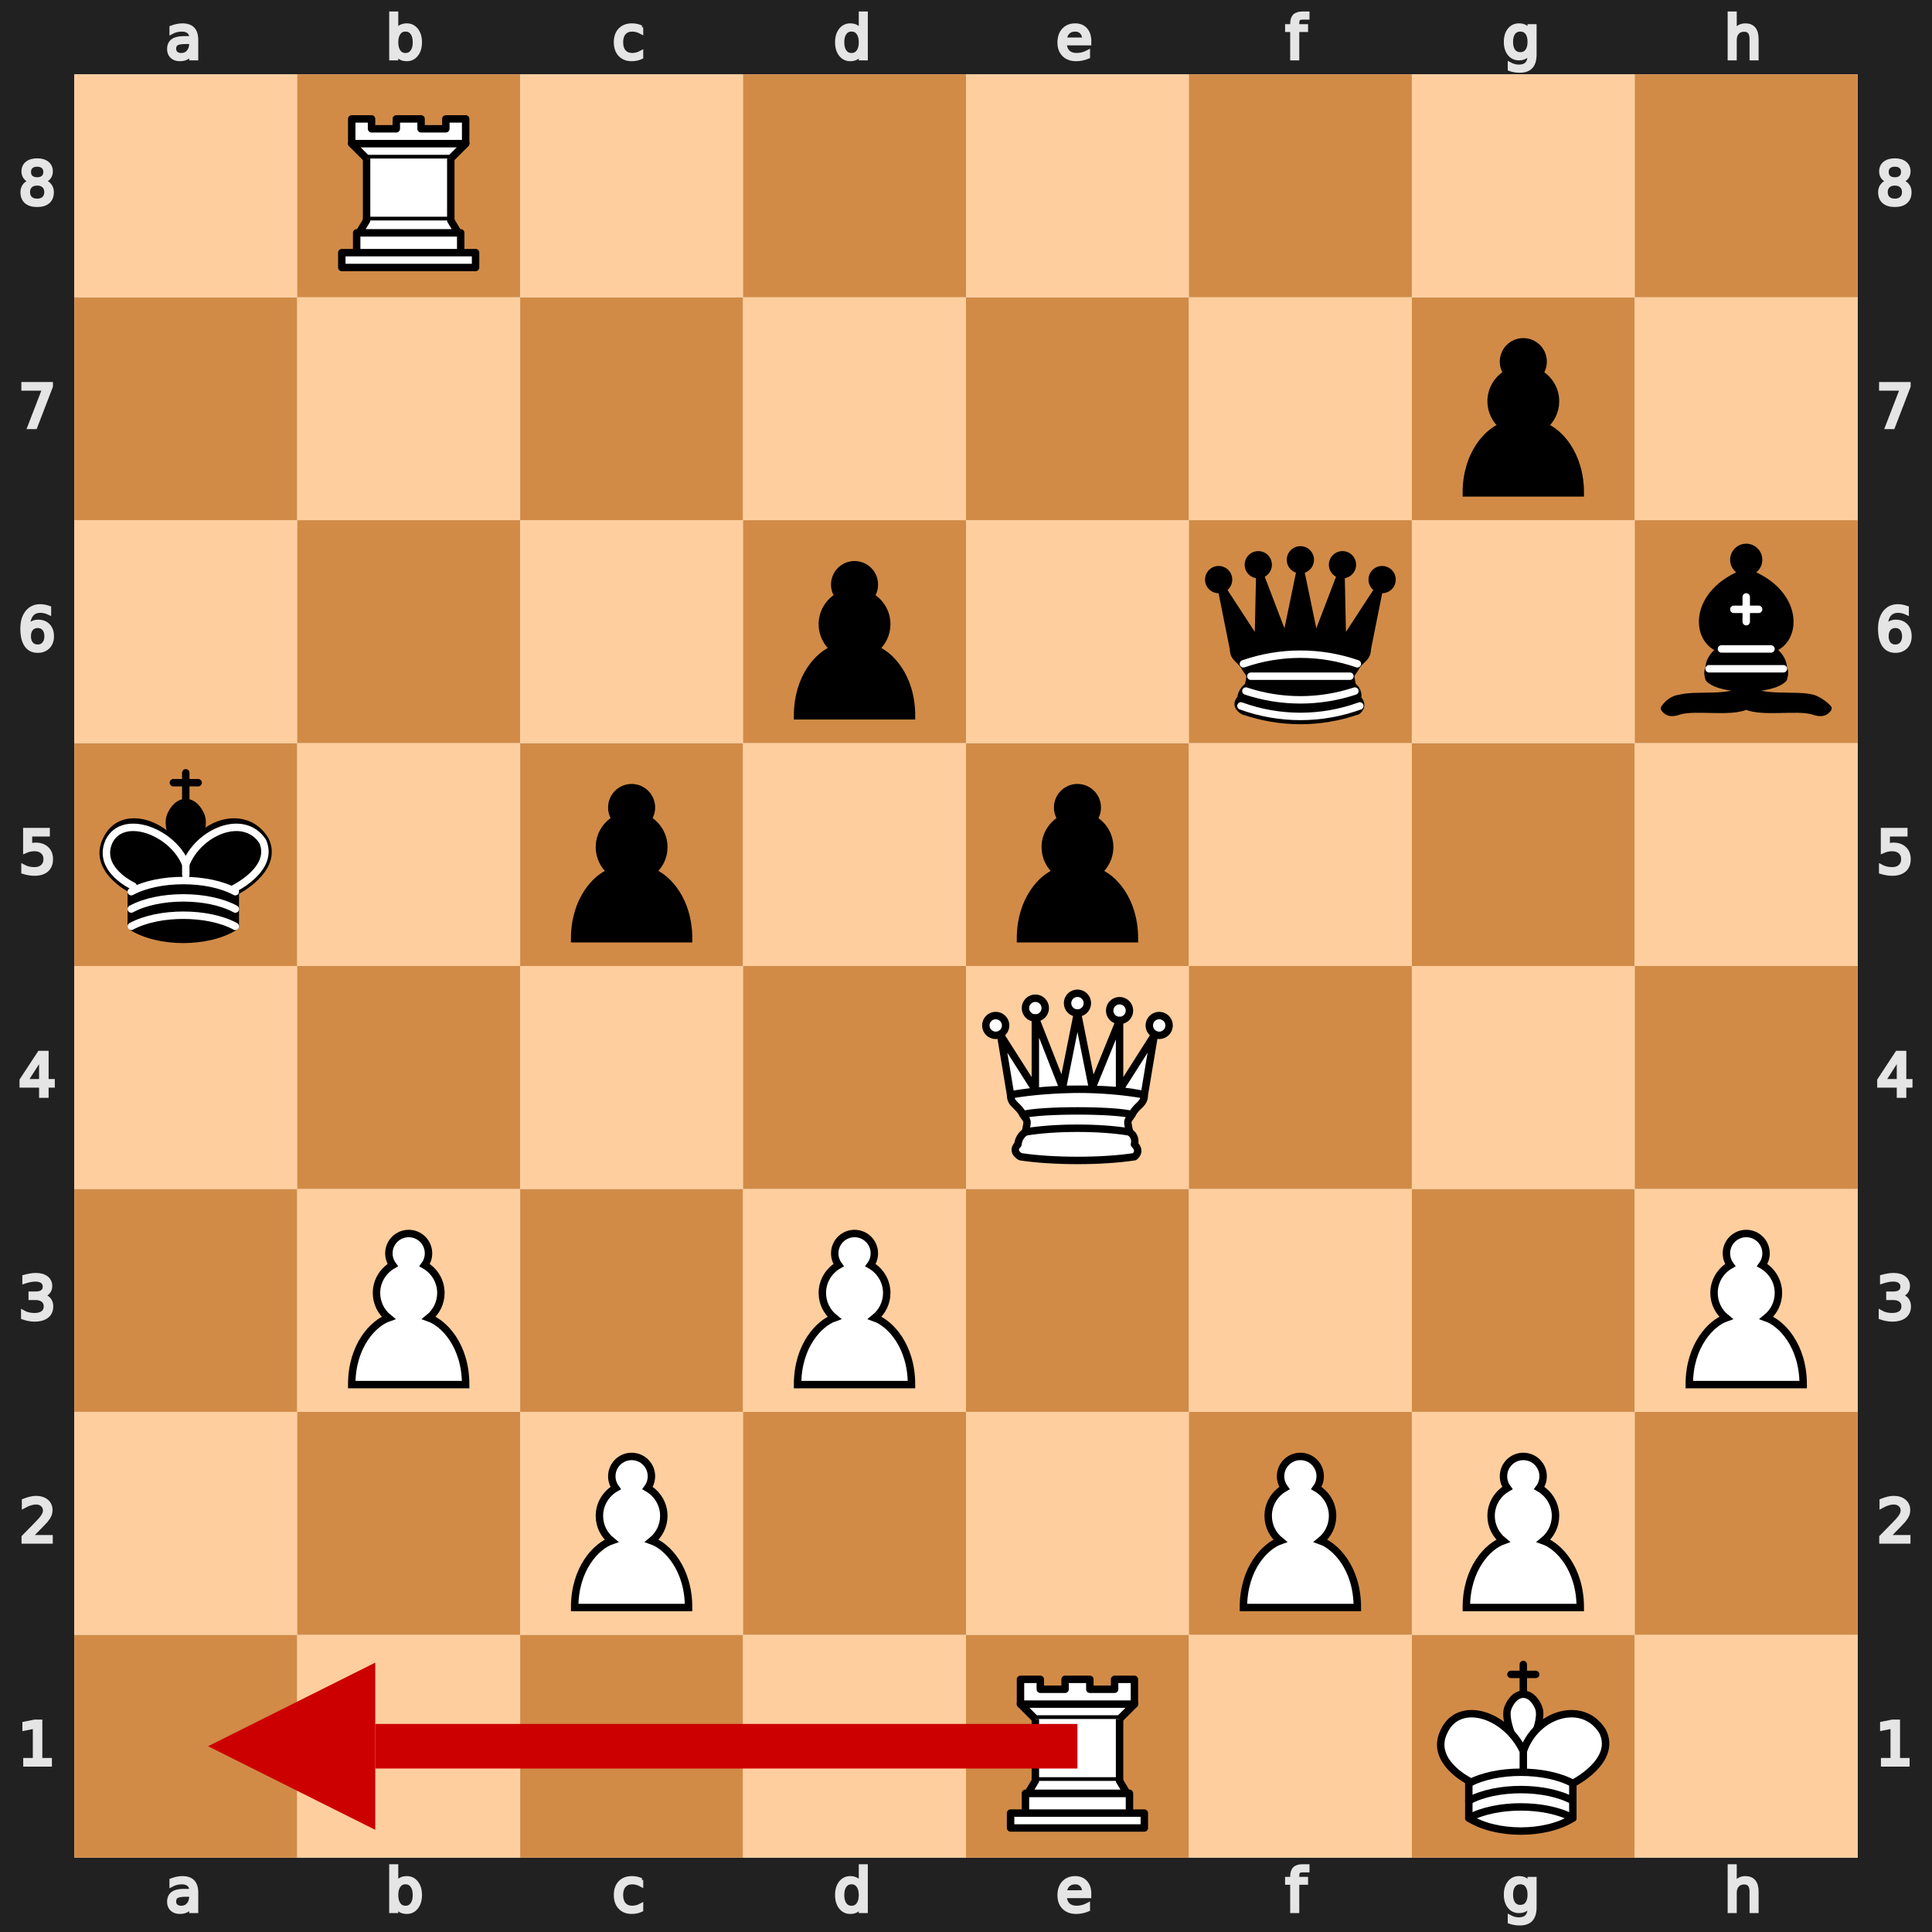
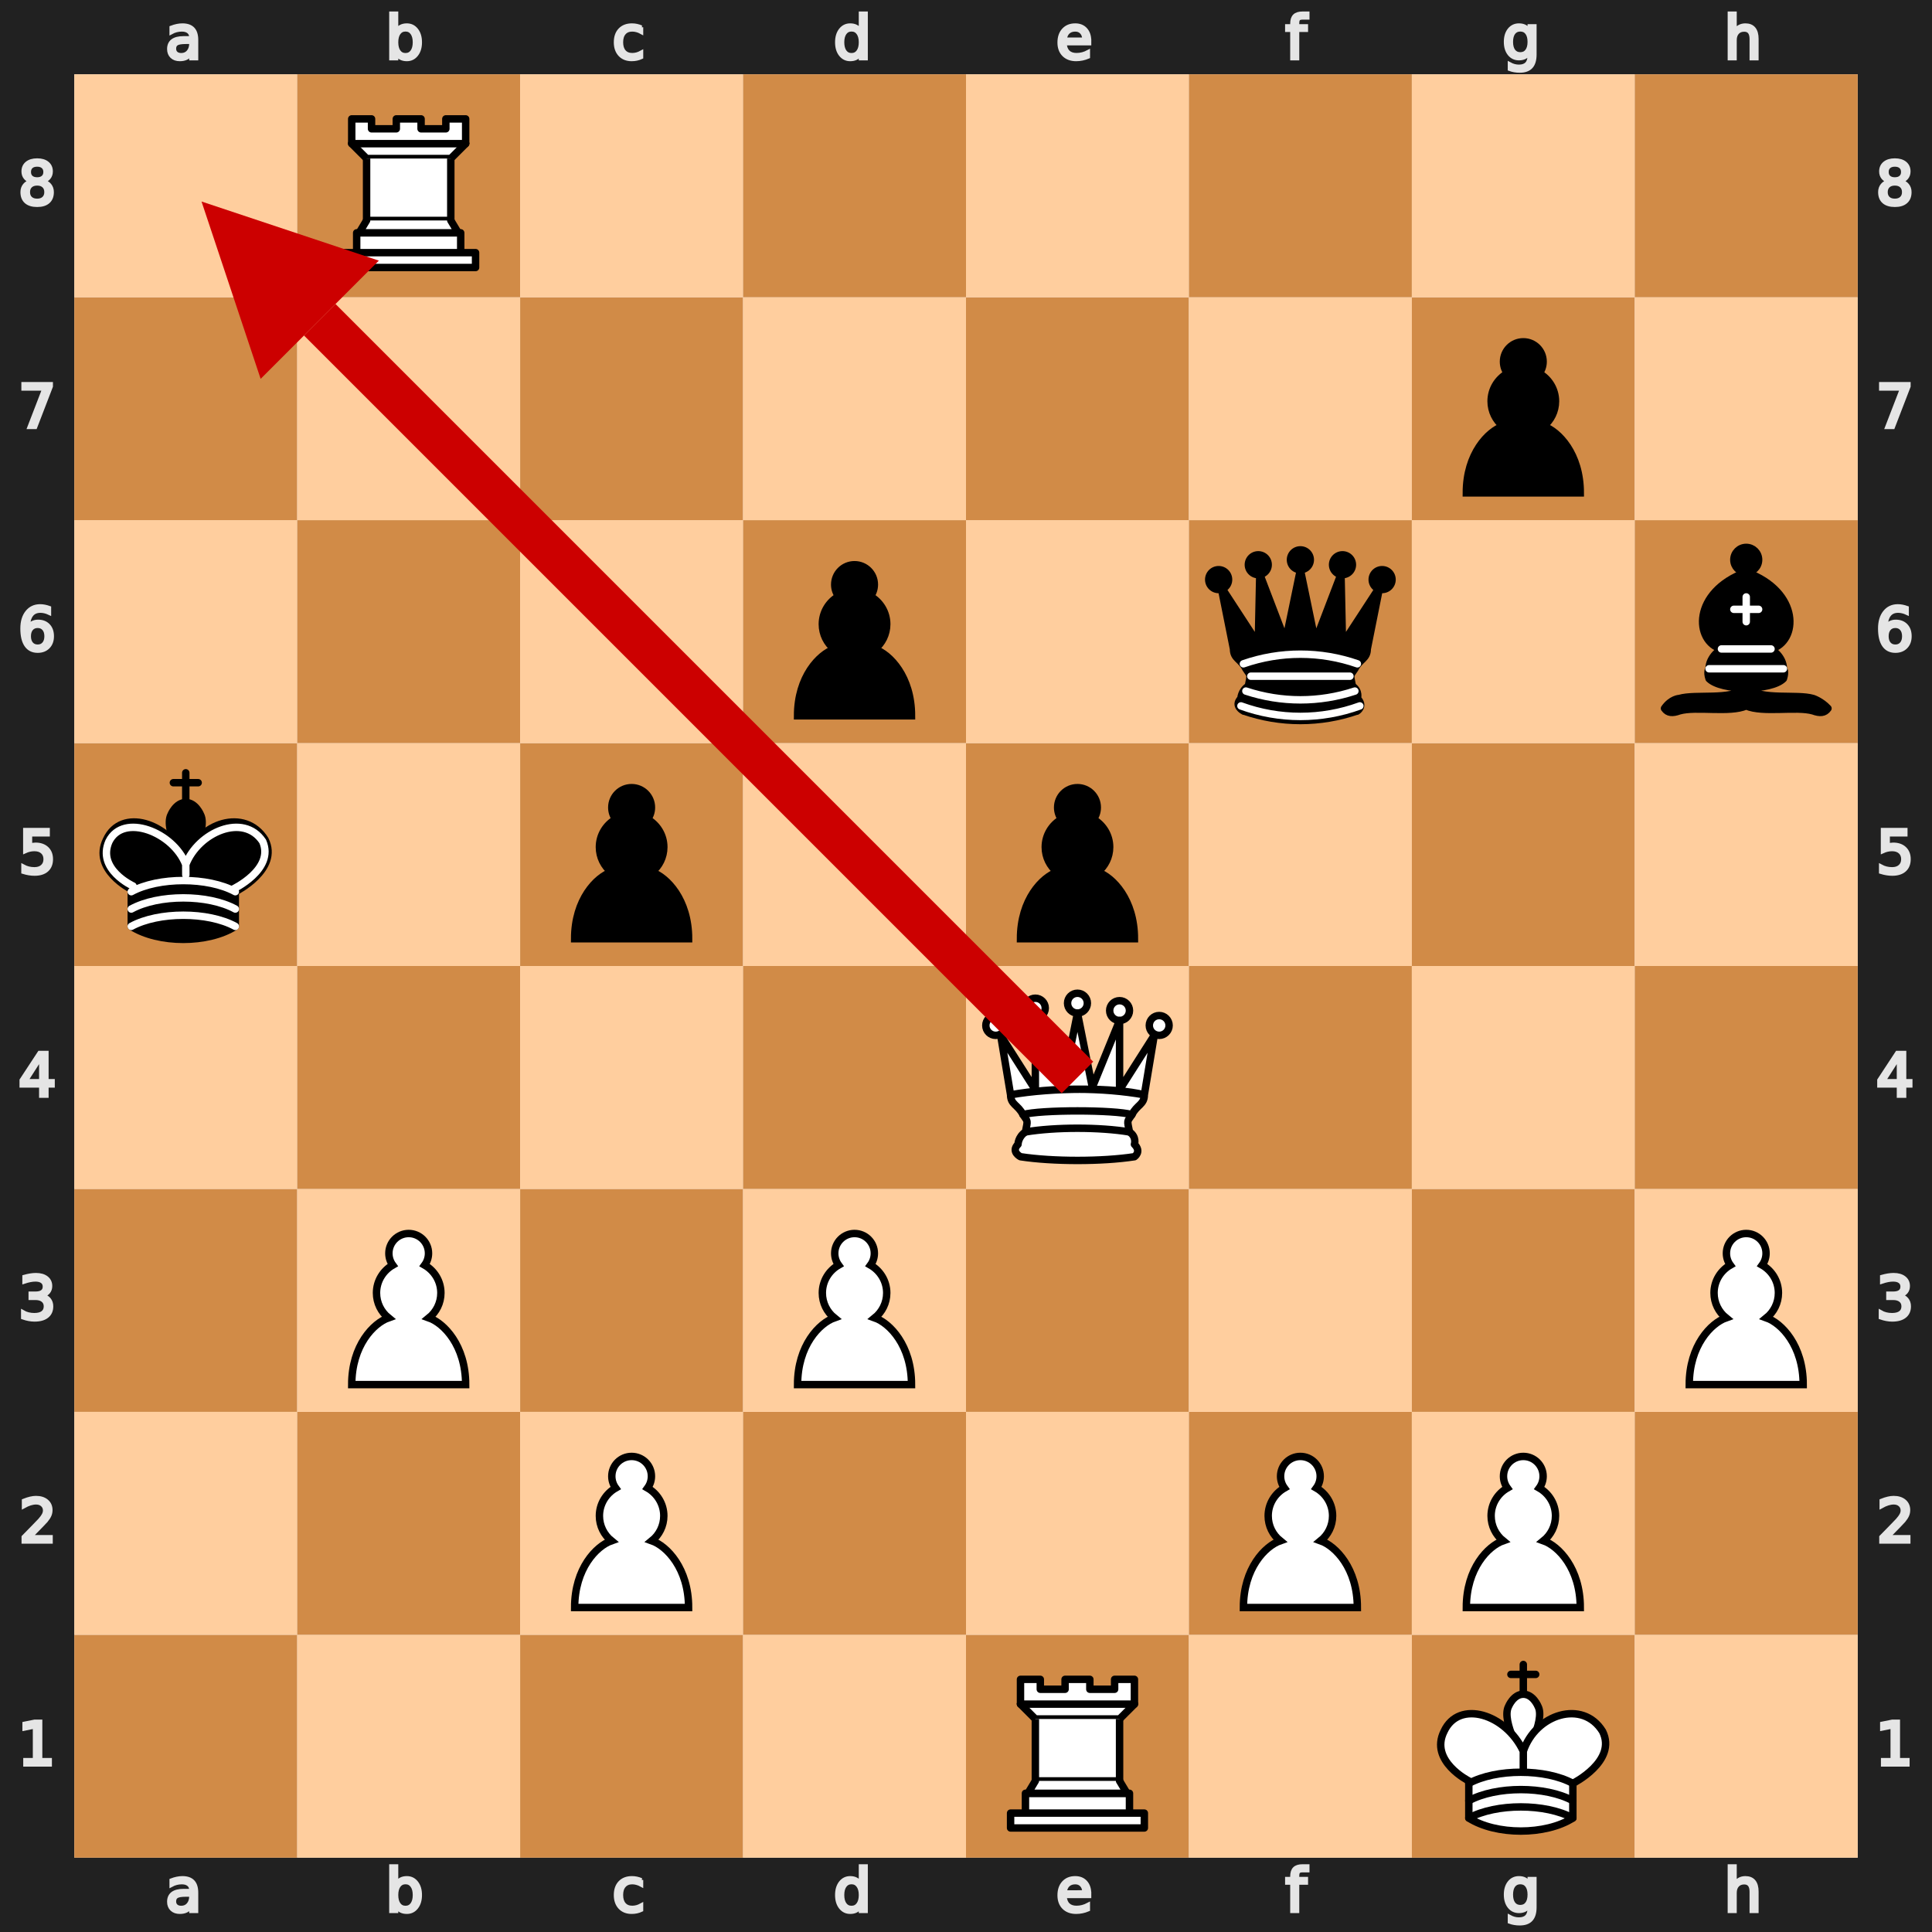
<svg xmlns="http://www.w3.org/2000/svg" xmlns:xlink="http://www.w3.org/1999/xlink" viewBox="0 0 390 390" width="520" height="520">
  <defs>
    <g id="white-pawn" class="white pawn">
      <path d="M22.5 9c-2.21 0-4 1.79-4 4 0 .89.29 1.71.78 2.38C17.33 16.5 16 18.59 16 21c0 2.03.94 3.84 2.41 5.03-3 1.06-7.41 5.55-7.41 13.47h23c0-7.92-4.41-12.41-7.41-13.47 1.47-1.19 2.41-3 2.41-5.03 0-2.41-1.33-4.5-3.28-5.62.49-.67.78-1.49.78-2.38 0-2.21-1.79-4-4-4z" fill="#fff" stroke="#000" stroke-width="1.5" stroke-linecap="round" />
    </g>
    <g id="white-rook" class="white rook" fill="#fff" fill-rule="evenodd" stroke="#000" stroke-width="1.5" stroke-linecap="round" stroke-linejoin="round">
      <path d="M9 39h27v-3H9v3zM12 36v-4h21v4H12zM11 14V9h4v2h5V9h5v2h5V9h4v5" stroke-linecap="butt" />
      <path d="M34 14l-3 3H14l-3-3" />
      <path d="M31 17v12.5H14V17" stroke-linecap="butt" stroke-linejoin="miter" />
      <path d="M31 29.5l1.5 2.5h-20l1.5-2.5" />
      <path d="M11 14h23" fill="none" stroke-linejoin="miter" />
    </g>
    <g id="white-queen" class="white queen" fill="#fff" fill-rule="evenodd" stroke="#000" stroke-width="1.5" stroke-linecap="round" stroke-linejoin="round">
      <path d="M8 12a2 2 0 1 1-4 0 2 2 0 1 1 4 0zM24.5 7.5a2 2 0 1 1-4 0 2 2 0 1 1 4 0zM41 12a2 2 0 1 1-4 0 2 2 0 1 1 4 0zM16 8.5a2 2 0 1 1-4 0 2 2 0 1 1 4 0zM33 9a2 2 0 1 1-4 0 2 2 0 1 1 4 0z" />
      <path d="M9 26c8.5-1.5 21-1.5 27 0l2-12-7 11V11l-5.5 13.5-3-15-3 15-5.5-14V25L7 14l2 12zM9 26c0 2 1.5 2 2.5 4 1 1.5 1 1 .5 3.5-1.5 1-1.5 2.5-1.5 2.5-1.5 1.5.5 2.5.5 2.5 6.5 1 16.5 1 23 0 0 0 1.5-1 0-2.5 0 0 .5-1.5-1-2.5-.5-2.5-.5-2 .5-3.5 1-2 2.5-2 2.5-4-8.5-1.5-18.5-1.5-27 0z" stroke-linecap="butt" />
      <path d="M11.5 30c3.5-1 18.5-1 22 0M12 33.5c6-1 15-1 21 0" fill="none" />
    </g>
    <g id="white-king" class="white king" fill="none" fill-rule="evenodd" stroke="#000" stroke-width="1.5" stroke-linecap="round" stroke-linejoin="round">
      <path d="M22.5 11.63V6M20 8h5" stroke-linejoin="miter" />
      <path d="M22.5 25s4.5-7.5 3-10.5c0 0-1-2.5-3-2.5s-3 2.5-3 2.5c-1.5 3 3 10.5 3 10.5" fill="#fff" stroke-linecap="butt" stroke-linejoin="miter" />
      <path d="M11.5 37c5.5 3.5 15.5 3.5 21 0v-7s9-4.5 6-10.5c-4-6.5-13.5-3.5-16 4V27v-3.5c-3.5-7.5-13-10.5-16-4-3 6 5 10 5 10V37z" fill="#fff" />
      <path d="M11.5 30c5.5-3 15.5-3 21 0m-21 3.5c5.5-3 15.5-3 21 0m-21 3.5c5.5-3 15.5-3 21 0" />
    </g>
    <g id="black-pawn" class="black pawn">
      <path d="M22.5 9c-2.21 0-4 1.79-4 4 0 .89.29 1.71.78 2.38C17.33 16.5 16 18.59 16 21c0 2.03.94 3.84 2.41 5.03-3 1.06-7.41 5.55-7.41 13.47h23c0-7.92-4.41-12.41-7.41-13.47 1.47-1.19 2.41-3 2.41-5.03 0-2.41-1.33-4.5-3.28-5.62.49-.67.78-1.49.78-2.38 0-2.21-1.79-4-4-4z" fill="#000" stroke="#000" stroke-width="1.5" stroke-linecap="round" />
    </g>
    <g id="black-bishop" class="black bishop" fill="none" fill-rule="evenodd" stroke="#000" stroke-width="1.5" stroke-linecap="round" stroke-linejoin="round">
      <path d="M9 36c3.39-.97 10.11.43 13.5-2 3.39 2.43 10.11 1.03 13.5 2 0 0 1.65.54 3 2-.68.97-1.65.99-3 .5-3.39-.97-10.11.46-13.5-1-3.39 1.46-10.11.03-13.5 1-1.354.49-2.323.47-3-.5 1.354-1.94 3-2 3-2zm6-4c2.5 2.5 12.5 2.5 15 0 .5-1.5 0-2 0-2 0-2.5-2.5-4-2.5-4 5.5-1.5 6-11.5-5-15.5-11 4-10.5 14-5 15.5 0 0-2.5 1.5-2.5 4 0 0-.5.5 0 2zM25 8a2.5 2.5 0 1 1-5 0 2.5 2.5 0 1 1 5 0z" fill="#000" stroke-linecap="butt" />
      <path d="M17.5 26h10M15 30h15m-7.5-14.5v5M20 18h5" stroke="#fff" stroke-linejoin="miter" />
    </g>
    <g id="black-queen" class="black queen" fill="#000" fill-rule="evenodd" stroke="#000" stroke-width="1.5" stroke-linecap="round" stroke-linejoin="round">
      <g fill="#000" stroke="none">
        <circle cx="6" cy="12" r="2.75" />
        <circle cx="14" cy="9" r="2.75" />
        <circle cx="22.5" cy="8" r="2.75" />
        <circle cx="31" cy="9" r="2.75" />
        <circle cx="39" cy="12" r="2.75" />
      </g>
      <path d="M9 26c8.5-1.5 21-1.5 27 0l2.5-12.5L31 25l-.3-14.1-5.2 13.6-3-14.5-3 14.5-5.2-13.6L14 25 6.5 13.5 9 26zM9 26c0 2 1.5 2 2.5 4 1 1.5 1 1 .5 3.5-1.5 1-1.5 2.5-1.5 2.5-1.5 1.5.5 2.5.5 2.5 6.5 1 16.5 1 23 0 0 0 1.5-1 0-2.5 0 0 .5-1.5-1-2.5-.5-2.5-.5-2 .5-3.5 1-2 2.5-2 2.5-4-8.5-1.5-18.5-1.5-27 0z" stroke-linecap="butt" />
      <path d="M11 38.5a35 35 1 0 0 23 0" fill="none" stroke-linecap="butt" />
      <path d="M11 29a35 35 1 0 1 23 0M12.5 31.5h20M11.5 34.5a35 35 1 0 0 22 0M10.5 37.5a35 35 1 0 0 24 0" fill="none" stroke="#fff" />
    </g>
    <g id="black-king" class="black king" fill="none" fill-rule="evenodd" stroke="#000" stroke-width="1.5" stroke-linecap="round" stroke-linejoin="round">
      <path d="M22.5 11.63V6" stroke-linejoin="miter" />
      <path d="M22.5 25s4.5-7.5 3-10.5c0 0-1-2.5-3-2.5s-3 2.5-3 2.5c-1.5 3 3 10.5 3 10.5" fill="#000" stroke-linecap="butt" stroke-linejoin="miter" />
      <path d="M11.5 37c5.5 3.5 15.5 3.5 21 0v-7s9-4.5 6-10.5c-4-6.5-13.5-3.5-16 4V27v-3.5c-3.5-7.5-13-10.5-16-4-3 6 5 10 5 10V37z" fill="#000" />
      <path d="M20 8h5" stroke-linejoin="miter" />
      <path d="M32 29.5s8.5-4 6.03-9.65C34.15 14 25 18 22.5 24.5l.01 2.1-.01-2.1C20 18 9.906 14 6.997 19.85c-2.497 5.65 4.853 9 4.853 9M11.5 30c5.5-3 15.5-3 21 0m-21 3.5c5.5-3 15.5-3 21 0m-21 3.5c5.5-3 15.5-3 21 0" stroke="#fff" />
    </g>
  </defs>
  <rect x="7.5" y="7.5" width="375" height="375" fill="none" stroke="#212121" stroke-width="15" />
  <g transform="translate(20, 1) scale(0.75, 0.75)" fill="#e5e5e5" stroke="#e5e5e5">
    <path d="M23.328 10.016q-1.742 0-2.414.398-.672.398-.672 1.36 0 .765.5 1.218.508.445 1.375.445 1.196 0 1.914-.843.727-.852.727-2.258v-.32zm2.867-.594v4.992h-1.437v-1.328q-.492.797-1.227 1.18-.734.375-1.797.375-1.343 0-2.14-.75-.79-.758-.79-2.024 0-1.476.985-2.226.992-.75 2.953-.75h2.016V8.75q0-.992-.656-1.531-.649-.547-1.829-.547-.75 0-1.46.18-.711.18-1.368.539V6.062q.79-.304 1.532-.453.742-.156 1.445-.156 1.898 0 2.836.984.937.985.937 2.985z" />
  </g>
  <g transform="translate(20, 375) scale(0.75, 0.75)" fill="#e5e5e5" stroke="#e5e5e5">
    <path d="M23.328 10.016q-1.742 0-2.414.398-.672.398-.672 1.36 0 .765.5 1.218.508.445 1.375.445 1.196 0 1.914-.843.727-.852.727-2.258v-.32zm2.867-.594v4.992h-1.437v-1.328q-.492.797-1.227 1.18-.734.375-1.797.375-1.343 0-2.14-.75-.79-.758-.79-2.024 0-1.476.985-2.226.992-.75 2.953-.75h2.016V8.75q0-.992-.656-1.531-.649-.547-1.829-.547-.75 0-1.46.18-.711.18-1.368.539V6.062q.79-.304 1.532-.453.742-.156 1.445-.156 1.898 0 2.836.984.937.985.937 2.985z" />
  </g>
  <g transform="translate(65, 1) scale(0.75, 0.75)" fill="#e5e5e5" stroke="#e5e5e5">
    <path d="M24.922 10.047q0-1.586-.656-2.485-.649-.906-1.79-.906-1.14 0-1.796.906-.649.899-.649 2.485 0 1.586.649 2.492.656.898 1.797.898 1.14 0 1.789-.898.656-.906.656-2.492zm-4.89-3.055q.452-.781 1.14-1.156.695-.383 1.656-.383 1.594 0 2.586 1.266 1 1.265 1 3.328 0 2.062-1 3.328-.992 1.266-2.586 1.266-.96 0-1.656-.375-.688-.383-1.14-1.164v1.312h-1.446V2.258h1.445z" />
  </g>
  <g transform="translate(65, 375) scale(0.75, 0.75)" fill="#e5e5e5" stroke="#e5e5e5">
    <path d="M24.922 10.047q0-1.586-.656-2.485-.649-.906-1.79-.906-1.14 0-1.796.906-.649.899-.649 2.485 0 1.586.649 2.492.656.898 1.797.898 1.14 0 1.789-.898.656-.906.656-2.492zm-4.89-3.055q.452-.781 1.14-1.156.695-.383 1.656-.383 1.594 0 2.586 1.266 1 1.265 1 3.328 0 2.062-1 3.328-.992 1.266-2.586 1.266-.96 0-1.656-.375-.688-.383-1.14-1.164v1.312h-1.446V2.258h1.445z" />
  </g>
  <g transform="translate(110, 1) scale(0.75, 0.75)" fill="#e5e5e5" stroke="#e5e5e5">
    <path d="M25.96 6v1.344q-.608-.336-1.226-.5-.609-.172-1.234-.172-1.398 0-2.172.89-.773.883-.773 2.485 0 1.601.773 2.492.774.883 2.172.883.625 0 1.234-.164.618-.172 1.227-.508v1.328q-.602.281-1.25.422-.64.14-1.367.14-1.977 0-3.14-1.242-1.165-1.242-1.165-3.351 0-2.14 1.172-3.367 1.18-1.227 3.227-1.227.664 0 1.296.14.633.134 1.227.407z" />
  </g>
  <g transform="translate(110, 375) scale(0.75, 0.75)" fill="#e5e5e5" stroke="#e5e5e5">
    <path d="M25.96 6v1.344q-.608-.336-1.226-.5-.609-.172-1.234-.172-1.398 0-2.172.89-.773.883-.773 2.485 0 1.601.773 2.492.774.883 2.172.883.625 0 1.234-.164.618-.172 1.227-.508v1.328q-.602.281-1.25.422-.64.14-1.367.14-1.977 0-3.14-1.242-1.165-1.242-1.165-3.351 0-2.14 1.172-3.367 1.18-1.227 3.227-1.227.664 0 1.296.14.633.134 1.227.407z" />
  </g>
  <g transform="translate(155, 1) scale(0.75, 0.75)" fill="#e5e5e5" stroke="#e5e5e5">
    <path d="M24.973 6.992V2.258h1.437v12.156h-1.437v-1.312q-.453.78-1.149 1.164-.687.375-1.656.375-1.586 0-2.586-1.266-.992-1.266-.992-3.328 0-2.063.992-3.328 1-1.266 2.586-1.266.969 0 1.656.383.696.375 1.149 1.156zm-4.899 3.055q0 1.586.649 2.492.656.898 1.797.898 1.14 0 1.796-.898.657-.906.657-2.492 0-1.586-.657-2.485-.656-.906-1.796-.906-1.141 0-1.797.906-.649.899-.649 2.485z" />
  </g>
  <g transform="translate(155, 375) scale(0.75, 0.75)" fill="#e5e5e5" stroke="#e5e5e5">
    <path d="M24.973 6.992V2.258h1.437v12.156h-1.437v-1.312q-.453.78-1.149 1.164-.687.375-1.656.375-1.586 0-2.586-1.266-.992-1.266-.992-3.328 0-2.063.992-3.328 1-1.266 2.586-1.266.969 0 1.656.383.696.375 1.149 1.156zm-4.899 3.055q0 1.586.649 2.492.656.898 1.797.898 1.14 0 1.796-.898.657-.906.657-2.492 0-1.586-.657-2.485-.656-.906-1.796-.906-1.141 0-1.797.906-.649.899-.649 2.485z" />
  </g>
  <g transform="translate(200, 1) scale(0.75, 0.75)" fill="#e5e5e5" stroke="#e5e5e5">
    <path d="M26.555 9.68v.703h-6.61q.094 1.484.89 2.265.806.774 2.235.774.828 0 1.602-.203.781-.203 1.547-.61v1.36q-.774.328-1.586.5-.813.172-1.649.172-2.093 0-3.32-1.22-1.219-1.218-1.219-3.296 0-2.148 1.157-3.406 1.164-1.266 3.132-1.266 1.766 0 2.79 1.14 1.03 1.134 1.03 3.087zm-1.438-.422q-.015-1.18-.664-1.883-.64-.703-1.703-.703-1.203 0-1.93.68-.718.68-.828 1.914z" />
  </g>
  <g transform="translate(200, 375) scale(0.75, 0.75)" fill="#e5e5e5" stroke="#e5e5e5">
    <path d="M26.555 9.68v.703h-6.61q.094 1.484.89 2.265.806.774 2.235.774.828 0 1.602-.203.781-.203 1.547-.61v1.36q-.774.328-1.586.5-.813.172-1.649.172-2.093 0-3.32-1.22-1.219-1.218-1.219-3.296 0-2.148 1.157-3.406 1.164-1.266 3.132-1.266 1.766 0 2.79 1.14 1.03 1.134 1.03 3.087zm-1.438-.422q-.015-1.18-.664-1.883-.64-.703-1.703-.703-1.203 0-1.93.68-.718.68-.828 1.914z" />
  </g>
  <g transform="translate(245, 1) scale(0.75, 0.75)" fill="#e5e5e5" stroke="#e5e5e5">
    <path d="M25.285 2.258v1.195H23.91q-.773 0-1.078.313-.297.312-.297 1.125v.773h2.367v1.117h-2.367v7.633H21.09V6.781h-1.375V5.664h1.375v-.61q0-1.46.68-2.124.68-.672 2.156-.672z" />
  </g>
  <g transform="translate(245, 375) scale(0.75, 0.75)" fill="#e5e5e5" stroke="#e5e5e5">
    <path d="M25.285 2.258v1.195H23.91q-.773 0-1.078.313-.297.312-.297 1.125v.773h2.367v1.117h-2.367v7.633H21.09V6.781h-1.375V5.664h1.375v-.61q0-1.46.68-2.124.68-.672 2.156-.672z" />
  </g>
  <g transform="translate(290, 1) scale(0.75, 0.75)" fill="#e5e5e5" stroke="#e5e5e5">
    <path d="M24.973 9.937q0-1.562-.649-2.421-.64-.86-1.804-.86-1.157 0-1.805.86-.64.859-.64 2.421 0 1.555.64 2.415.648.859 1.805.859 1.164 0 1.804-.86.649-.859.649-2.414zm1.437 3.391q0 2.234-.992 3.32-.992 1.094-3.04 1.094-.757 0-1.429-.117-.672-.11-1.304-.344v-1.398q.632.344 1.25.508.617.164 1.257.164 1.414 0 2.118-.743.703-.734.703-2.226v-.711q-.446.773-1.141 1.156-.695.383-1.664.383-1.61 0-2.594-1.227-.984-1.226-.984-3.25 0-2.03.984-3.257.985-1.227 2.594-1.227.969 0 1.664.383t1.14 1.156V5.664h1.438z" />
  </g>
  <g transform="translate(290, 375) scale(0.75, 0.75)" fill="#e5e5e5" stroke="#e5e5e5">
    <path d="M24.973 9.937q0-1.562-.649-2.421-.64-.86-1.804-.86-1.157 0-1.805.86-.64.859-.64 2.421 0 1.555.64 2.415.648.859 1.805.859 1.164 0 1.804-.86.649-.859.649-2.414zm1.437 3.391q0 2.234-.992 3.32-.992 1.094-3.04 1.094-.757 0-1.429-.117-.672-.11-1.304-.344v-1.398q.632.344 1.25.508.617.164 1.257.164 1.414 0 2.118-.743.703-.734.703-2.226v-.711q-.446.773-1.141 1.156-.695.383-1.664.383-1.61 0-2.594-1.227-.984-1.226-.984-3.25 0-2.03.984-3.257.985-1.227 2.594-1.227.969 0 1.664.383t1.14 1.156V5.664h1.438z" />
  </g>
  <g transform="translate(335, 1) scale(0.75, 0.75)" fill="#e5e5e5" stroke="#e5e5e5">
    <path d="M26.164 9.133v5.281h-1.437V9.18q0-1.243-.485-1.86-.484-.617-1.453-.617-1.164 0-1.836.742-.672.742-.672 2.024v4.945h-1.445V2.258h1.445v4.765q.516-.789 1.211-1.18.703-.39 1.617-.39 1.508 0 2.282.938.773.93.773 2.742z" />
  </g>
  <g transform="translate(335, 375) scale(0.75, 0.75)" fill="#e5e5e5" stroke="#e5e5e5">
    <path d="M26.164 9.133v5.281h-1.437V9.18q0-1.243-.485-1.86-.484-.617-1.453-.617-1.164 0-1.836.742-.672.742-.672 2.024v4.945h-1.445V2.258h1.445v4.765q.516-.789 1.211-1.18.703-.39 1.617-.39 1.508 0 2.282.938.773.93.773 2.742z" />
  </g>
  <g transform="translate(0, 335) scale(0.75, 0.75)" fill="#e5e5e5" stroke="#e5e5e5">
    <path d="M6.754 26.996h2.578v-8.898l-2.805.562v-1.437l2.79-.563h1.578v10.336h2.578v1.328h-6.72z" />
  </g>
  <g transform="translate(375, 335) scale(0.75, 0.75)" fill="#e5e5e5" stroke="#e5e5e5">
    <path d="M6.754 26.996h2.578v-8.898l-2.805.562v-1.437l2.79-.563h1.578v10.336h2.578v1.328h-6.72z" />
  </g>
  <g transform="translate(0, 290) scale(0.75, 0.75)" fill="#e5e5e5" stroke="#e5e5e5">
    <path d="M8.195 26.996h5.508v1.328H6.297v-1.328q.898-.93 2.445-2.492 1.555-1.57 1.953-2.024.758-.851 1.055-1.437.305-.594.305-1.164 0-.93-.657-1.516-.648-.586-1.695-.586-.742 0-1.57.258-.82.258-1.758.781v-1.593q.953-.383 1.781-.578.828-.196 1.516-.196 1.812 0 2.89.906 1.079.907 1.079 2.422 0 .72-.274 1.368-.265.64-.976 1.515-.196.227-1.243 1.313-1.046 1.078-2.953 3.023z" />
  </g>
  <g transform="translate(375, 290) scale(0.75, 0.75)" fill="#e5e5e5" stroke="#e5e5e5">
    <path d="M8.195 26.996h5.508v1.328H6.297v-1.328q.898-.93 2.445-2.492 1.555-1.57 1.953-2.024.758-.851 1.055-1.437.305-.594.305-1.164 0-.93-.657-1.516-.648-.586-1.695-.586-.742 0-1.57.258-.82.258-1.758.781v-1.593q.953-.383 1.781-.578.828-.196 1.516-.196 1.812 0 2.89.906 1.079.907 1.079 2.422 0 .72-.274 1.368-.265.64-.976 1.515-.196.227-1.243 1.313-1.046 1.078-2.953 3.023z" />
  </g>
  <g transform="translate(0, 245) scale(0.75, 0.75)" fill="#e5e5e5" stroke="#e5e5e5">
    <path d="M11.434 22.035q1.132.242 1.765 1.008.64.766.64 1.89 0 1.727-1.187 2.672-1.187.946-3.375.946-.734 0-1.515-.149-.774-.14-1.602-.43V26.45q.656.383 1.438.578.78.196 1.632.196 1.485 0 2.258-.586.782-.586.782-1.703 0-1.032-.727-1.61-.719-.586-2.008-.586h-1.36v-1.297h1.423q1.164 0 1.78-.46.618-.47.618-1.344 0-.899-.64-1.375-.633-.485-1.82-.485-.65 0-1.391.141-.743.14-1.633.437V16.95q.898-.25 1.68-.375.788-.125 1.484-.125 1.797 0 2.844.82 1.046.813 1.046 2.204 0 .968-.554 1.64-.555.664-1.578.922z" />
  </g>
  <g transform="translate(375, 245) scale(0.75, 0.75)" fill="#e5e5e5" stroke="#e5e5e5">
    <path d="M11.434 22.035q1.132.242 1.765 1.008.64.766.64 1.89 0 1.727-1.187 2.672-1.187.946-3.375.946-.734 0-1.515-.149-.774-.14-1.602-.43V26.45q.656.383 1.438.578.78.196 1.632.196 1.485 0 2.258-.586.782-.586.782-1.703 0-1.032-.727-1.61-.719-.586-2.008-.586h-1.36v-1.297h1.423q1.164 0 1.78-.46.618-.47.618-1.344 0-.899-.64-1.375-.633-.485-1.82-.485-.65 0-1.391.141-.743.14-1.633.437V16.95q.898-.25 1.68-.375.788-.125 1.484-.125 1.797 0 2.844.82 1.046.813 1.046 2.204 0 .968-.554 1.64-.555.664-1.578.922z" />
  </g>
  <g transform="translate(0, 200) scale(0.75, 0.75)" fill="#e5e5e5" stroke="#e5e5e5">
    <path d="M11.016 18.035L7.03 24.262h3.985zm-.414-1.375h1.984v7.602h1.664v1.312h-1.664v2.75h-1.57v-2.75H5.75v-1.523z" />
  </g>
  <g transform="translate(375, 200) scale(0.75, 0.75)" fill="#e5e5e5" stroke="#e5e5e5">
    <path d="M11.016 18.035L7.03 24.262h3.985zm-.414-1.375h1.984v7.602h1.664v1.312h-1.664v2.75h-1.57v-2.75H5.75v-1.523z" />
  </g>
  <g transform="translate(0, 155) scale(0.75, 0.75)" fill="#e5e5e5" stroke="#e5e5e5">
    <path d="M6.719 16.66h6.195v1.328h-4.75v2.86q.344-.118.688-.172.343-.063.687-.063 1.953 0 3.094 1.07 1.14 1.07 1.14 2.899 0 1.883-1.171 2.93-1.172 1.039-3.305 1.039-.735 0-1.5-.125-.758-.125-1.57-.375v-1.586q.703.383 1.453.57.75.188 1.586.188 1.351 0 2.14-.711.79-.711.79-1.93 0-1.219-.79-1.93-.789-.71-2.14-.71-.633 0-1.266.14-.625.14-1.281.438z" />
  </g>
  <g transform="translate(375, 155) scale(0.75, 0.75)" fill="#e5e5e5" stroke="#e5e5e5">
    <path d="M6.719 16.66h6.195v1.328h-4.75v2.86q.344-.118.688-.172.343-.063.687-.063 1.953 0 3.094 1.07 1.14 1.07 1.14 2.899 0 1.883-1.171 2.93-1.172 1.039-3.305 1.039-.735 0-1.5-.125-.758-.125-1.57-.375v-1.586q.703.383 1.453.57.75.188 1.586.188 1.351 0 2.14-.711.79-.711.79-1.93 0-1.219-.79-1.93-.789-.71-2.14-.71-.633 0-1.266.14-.625.14-1.281.438z" />
  </g>
  <g transform="translate(0, 110) scale(0.75, 0.75)" fill="#e5e5e5" stroke="#e5e5e5">
    <path d="M10.137 21.863q-1.063 0-1.688.727-.617.726-.617 1.992 0 1.258.617 1.992.625.727 1.688.727 1.062 0 1.68-.727.624-.734.624-1.992 0-1.266-.625-1.992-.617-.727-1.68-.727zm3.133-4.945v1.437q-.594-.28-1.204-.43-.601-.148-1.195-.148-1.562 0-2.39 1.055-.82 1.055-.938 3.188.46-.68 1.156-1.04.696-.367 1.531-.367 1.758 0 2.774 1.07 1.023 1.063 1.023 2.899 0 1.797-1.062 2.883-1.063 1.086-2.828 1.086-2.024 0-3.094-1.547-1.07-1.555-1.07-4.5 0-2.766 1.312-4.406 1.313-1.649 3.524-1.649.593 0 1.195.117.61.118 1.266.352z" />
  </g>
  <g transform="translate(375, 110) scale(0.75, 0.75)" fill="#e5e5e5" stroke="#e5e5e5">
    <path d="M10.137 21.863q-1.063 0-1.688.727-.617.726-.617 1.992 0 1.258.617 1.992.625.727 1.688.727 1.062 0 1.68-.727.624-.734.624-1.992 0-1.266-.625-1.992-.617-.727-1.68-.727zm3.133-4.945v1.437q-.594-.28-1.204-.43-.601-.148-1.195-.148-1.562 0-2.39 1.055-.82 1.055-.938 3.188.46-.68 1.156-1.04.696-.367 1.531-.367 1.758 0 2.774 1.07 1.023 1.063 1.023 2.899 0 1.797-1.062 2.883-1.063 1.086-2.828 1.086-2.024 0-3.094-1.547-1.07-1.555-1.07-4.5 0-2.766 1.312-4.406 1.313-1.649 3.524-1.649.593 0 1.195.117.61.118 1.266.352z" />
  </g>
  <g transform="translate(0, 65) scale(0.75, 0.75)" fill="#e5e5e5" stroke="#e5e5e5">
    <path d="M6.25 16.66h7.5v.672L9.516 28.324H7.867l3.985-10.336H6.25z" />
  </g>
  <g transform="translate(375, 65) scale(0.75, 0.75)" fill="#e5e5e5" stroke="#e5e5e5">
    <path d="M6.25 16.66h7.5v.672L9.516 28.324H7.867l3.985-10.336H6.25z" />
  </g>
  <g transform="translate(0, 20) scale(0.75, 0.75)" fill="#e5e5e5" stroke="#e5e5e5">
    <path d="M10 22.785q-1.125 0-1.773.602-.641.601-.641 1.656t.64 1.656q.649.602 1.774.602t1.773-.602q.649-.61.649-1.656 0-1.055-.649-1.656-.64-.602-1.773-.602zm-1.578-.672q-1.016-.25-1.586-.945-.563-.695-.563-1.695 0-1.399.993-2.211 1-.813 2.734-.813 1.742 0 2.734.813.993.812.993 2.21 0 1-.57 1.696-.563.695-1.571.945 1.14.266 1.773 1.04.641.773.641 1.89 0 1.695-1.04 2.602-1.03.906-2.96.906t-2.969-.906Q6 26.738 6 25.043q0-1.117.64-1.89.641-.774 1.782-1.04zm-.578-2.492q0 .906.562 1.414.57.508 1.594.508 1.016 0 1.586-.508.578-.508.578-1.414 0-.906-.578-1.414-.57-.508-1.586-.508-1.023 0-1.594.508-.562.508-.562 1.414z" />
  </g>
  <g transform="translate(375, 20) scale(0.75, 0.75)" fill="#e5e5e5" stroke="#e5e5e5">
    <path d="M10 22.785q-1.125 0-1.773.602-.641.601-.641 1.656t.64 1.656q.649.602 1.774.602t1.773-.602q.649-.61.649-1.656 0-1.055-.649-1.656-.64-.602-1.773-.602zm-1.578-.672q-1.016-.25-1.586-.945-.563-.695-.563-1.695 0-1.399.993-2.211 1-.813 2.734-.813 1.742 0 2.734.813.993.812.993 2.21 0 1-.57 1.696-.563.695-1.571.945 1.14.266 1.773 1.04.641.773.641 1.89 0 1.695-1.04 2.602-1.03.906-2.96.906t-2.969-.906Q6 26.738 6 25.043q0-1.117.64-1.89.641-.774 1.782-1.04zm-.578-2.492q0 .906.562 1.414.57.508 1.594.508 1.016 0 1.586-.508.578-.508.578-1.414 0-.906-.578-1.414-.57-.508-1.586-.508-1.023 0-1.594.508-.562.508-.562 1.414z" />
  </g>
  <rect x="15" y="330" width="45" height="45" class="square dark a1" stroke="none" fill="#d18b47" />
  <rect x="60" y="330" width="45" height="45" class="square light b1" stroke="none" fill="#ffce9e" />
  <rect x="105" y="330" width="45" height="45" class="square dark c1" stroke="none" fill="#d18b47" />
  <rect x="150" y="330" width="45" height="45" class="square light d1" stroke="none" fill="#ffce9e" />
  <rect x="195" y="330" width="45" height="45" class="square dark e1" stroke="none" fill="#d18b47" />
  <rect x="240" y="330" width="45" height="45" class="square light f1" stroke="none" fill="#ffce9e" />
  <rect x="285" y="330" width="45" height="45" class="square dark g1" stroke="none" fill="#d18b47" />
  <rect x="330" y="330" width="45" height="45" class="square light h1" stroke="none" fill="#ffce9e" />
  <rect x="15" y="285" width="45" height="45" class="square light a2" stroke="none" fill="#ffce9e" />
  <rect x="60" y="285" width="45" height="45" class="square dark b2" stroke="none" fill="#d18b47" />
  <rect x="105" y="285" width="45" height="45" class="square light c2" stroke="none" fill="#ffce9e" />
  <rect x="150" y="285" width="45" height="45" class="square dark d2" stroke="none" fill="#d18b47" />
  <rect x="195" y="285" width="45" height="45" class="square light e2" stroke="none" fill="#ffce9e" />
  <rect x="240" y="285" width="45" height="45" class="square dark f2" stroke="none" fill="#d18b47" />
  <rect x="285" y="285" width="45" height="45" class="square light g2" stroke="none" fill="#ffce9e" />
  <rect x="330" y="285" width="45" height="45" class="square dark h2" stroke="none" fill="#d18b47" />
  <rect x="15" y="240" width="45" height="45" class="square dark a3" stroke="none" fill="#d18b47" />
  <rect x="60" y="240" width="45" height="45" class="square light b3" stroke="none" fill="#ffce9e" />
  <rect x="105" y="240" width="45" height="45" class="square dark c3" stroke="none" fill="#d18b47" />
  <rect x="150" y="240" width="45" height="45" class="square light d3" stroke="none" fill="#ffce9e" />
  <rect x="195" y="240" width="45" height="45" class="square dark e3" stroke="none" fill="#d18b47" />
  <rect x="240" y="240" width="45" height="45" class="square light f3" stroke="none" fill="#ffce9e" />
  <rect x="285" y="240" width="45" height="45" class="square dark g3" stroke="none" fill="#d18b47" />
  <rect x="330" y="240" width="45" height="45" class="square light h3" stroke="none" fill="#ffce9e" />
  <rect x="15" y="195" width="45" height="45" class="square light a4" stroke="none" fill="#ffce9e" />
  <rect x="60" y="195" width="45" height="45" class="square dark b4" stroke="none" fill="#d18b47" />
  <rect x="105" y="195" width="45" height="45" class="square light c4" stroke="none" fill="#ffce9e" />
  <rect x="150" y="195" width="45" height="45" class="square dark d4" stroke="none" fill="#d18b47" />
  <rect x="195" y="195" width="45" height="45" class="square light e4" stroke="none" fill="#ffce9e" />
  <rect x="240" y="195" width="45" height="45" class="square dark f4" stroke="none" fill="#d18b47" />
  <rect x="285" y="195" width="45" height="45" class="square light g4" stroke="none" fill="#ffce9e" />
  <rect x="330" y="195" width="45" height="45" class="square dark h4" stroke="none" fill="#d18b47" />
  <rect x="15" y="150" width="45" height="45" class="square dark a5" stroke="none" fill="#d18b47" />
  <rect x="60" y="150" width="45" height="45" class="square light b5" stroke="none" fill="#ffce9e" />
  <rect x="105" y="150" width="45" height="45" class="square dark c5" stroke="none" fill="#d18b47" />
  <rect x="150" y="150" width="45" height="45" class="square light d5" stroke="none" fill="#ffce9e" />
  <rect x="195" y="150" width="45" height="45" class="square dark e5" stroke="none" fill="#d18b47" />
  <rect x="240" y="150" width="45" height="45" class="square light f5" stroke="none" fill="#ffce9e" />
  <rect x="285" y="150" width="45" height="45" class="square dark g5" stroke="none" fill="#d18b47" />
  <rect x="330" y="150" width="45" height="45" class="square light h5" stroke="none" fill="#ffce9e" />
  <rect x="15" y="105" width="45" height="45" class="square light a6" stroke="none" fill="#ffce9e" />
  <rect x="60" y="105" width="45" height="45" class="square dark b6" stroke="none" fill="#d18b47" />
  <rect x="105" y="105" width="45" height="45" class="square light c6" stroke="none" fill="#ffce9e" />
  <rect x="150" y="105" width="45" height="45" class="square dark d6" stroke="none" fill="#d18b47" />
  <rect x="195" y="105" width="45" height="45" class="square light e6" stroke="none" fill="#ffce9e" />
  <rect x="240" y="105" width="45" height="45" class="square dark f6" stroke="none" fill="#d18b47" />
  <rect x="285" y="105" width="45" height="45" class="square light g6" stroke="none" fill="#ffce9e" />
  <rect x="330" y="105" width="45" height="45" class="square dark h6" stroke="none" fill="#d18b47" />
  <rect x="15" y="60" width="45" height="45" class="square dark a7" stroke="none" fill="#d18b47" />
  <rect x="60" y="60" width="45" height="45" class="square light b7" stroke="none" fill="#ffce9e" />
  <rect x="105" y="60" width="45" height="45" class="square dark c7" stroke="none" fill="#d18b47" />
  <rect x="150" y="60" width="45" height="45" class="square light d7" stroke="none" fill="#ffce9e" />
  <rect x="195" y="60" width="45" height="45" class="square dark e7" stroke="none" fill="#d18b47" />
  <rect x="240" y="60" width="45" height="45" class="square light f7" stroke="none" fill="#ffce9e" />
  <rect x="285" y="60" width="45" height="45" class="square dark g7" stroke="none" fill="#d18b47" />
  <rect x="330" y="60" width="45" height="45" class="square light h7" stroke="none" fill="#ffce9e" />
  <rect x="15" y="15" width="45" height="45" class="square light a8" stroke="none" fill="#ffce9e" />
  <rect x="60" y="15" width="45" height="45" class="square dark b8" stroke="none" fill="#d18b47" />
  <rect x="105" y="15" width="45" height="45" class="square light c8" stroke="none" fill="#ffce9e" />
  <rect x="150" y="15" width="45" height="45" class="square dark d8" stroke="none" fill="#d18b47" />
  <rect x="195" y="15" width="45" height="45" class="square light e8" stroke="none" fill="#ffce9e" />
  <rect x="240" y="15" width="45" height="45" class="square dark f8" stroke="none" fill="#d18b47" />
  <rect x="285" y="15" width="45" height="45" class="square light g8" stroke="none" fill="#ffce9e" />
  <rect x="330" y="15" width="45" height="45" class="square dark h8" stroke="none" fill="#d18b47" />
  <use href="#white-rook" xlink:href="#white-rook" transform="translate(195, 330)" />
  <use href="#white-king" xlink:href="#white-king" transform="translate(285, 330)" />
  <use href="#white-pawn" xlink:href="#white-pawn" transform="translate(105, 285)" />
  <use href="#white-pawn" xlink:href="#white-pawn" transform="translate(240, 285)" />
  <use href="#white-pawn" xlink:href="#white-pawn" transform="translate(285, 285)" />
  <use href="#white-pawn" xlink:href="#white-pawn" transform="translate(60, 240)" />
  <use href="#white-pawn" xlink:href="#white-pawn" transform="translate(150, 240)" />
  <use href="#white-pawn" xlink:href="#white-pawn" transform="translate(330, 240)" />
  <use href="#white-queen" xlink:href="#white-queen" transform="translate(195, 195)" />
  <use href="#black-king" xlink:href="#black-king" transform="translate(15, 150)" />
  <use href="#black-pawn" xlink:href="#black-pawn" transform="translate(105, 150)" />
  <use href="#black-pawn" xlink:href="#black-pawn" transform="translate(195, 150)" />
  <use href="#black-pawn" xlink:href="#black-pawn" transform="translate(150, 105)" />
  <use href="#black-queen" xlink:href="#black-queen" transform="translate(240, 105)" />
  <use href="#black-bishop" xlink:href="#black-bishop" transform="translate(330, 105)" />
  <use href="#black-pawn" xlink:href="#black-pawn" transform="translate(285, 60)" />
  <use href="#white-rook" xlink:href="#white-rook" transform="translate(60, 15)" />
-   <line x1="217.5" y1="352.5" x2="75.75" y2="352.5" stroke="#cc0000" stroke-width="9.0" stroke-linecap="butt" class="arrow" />
-   <polygon points="42.0,352.5 75.75,369.375 75.75,335.625" fill="#cc0000" class="arrow" />
+   <line x1="217.5" y1="217.5" x2="64.547" y2="64.547" stroke="#cc0000" stroke-width="9.0" stroke-linecap="butt" class="arrow" />
+   <polygon points="40.682,40.682 52.614,76.479 76.479,52.614" fill="#cc0000" class="arrow" />
</svg>
